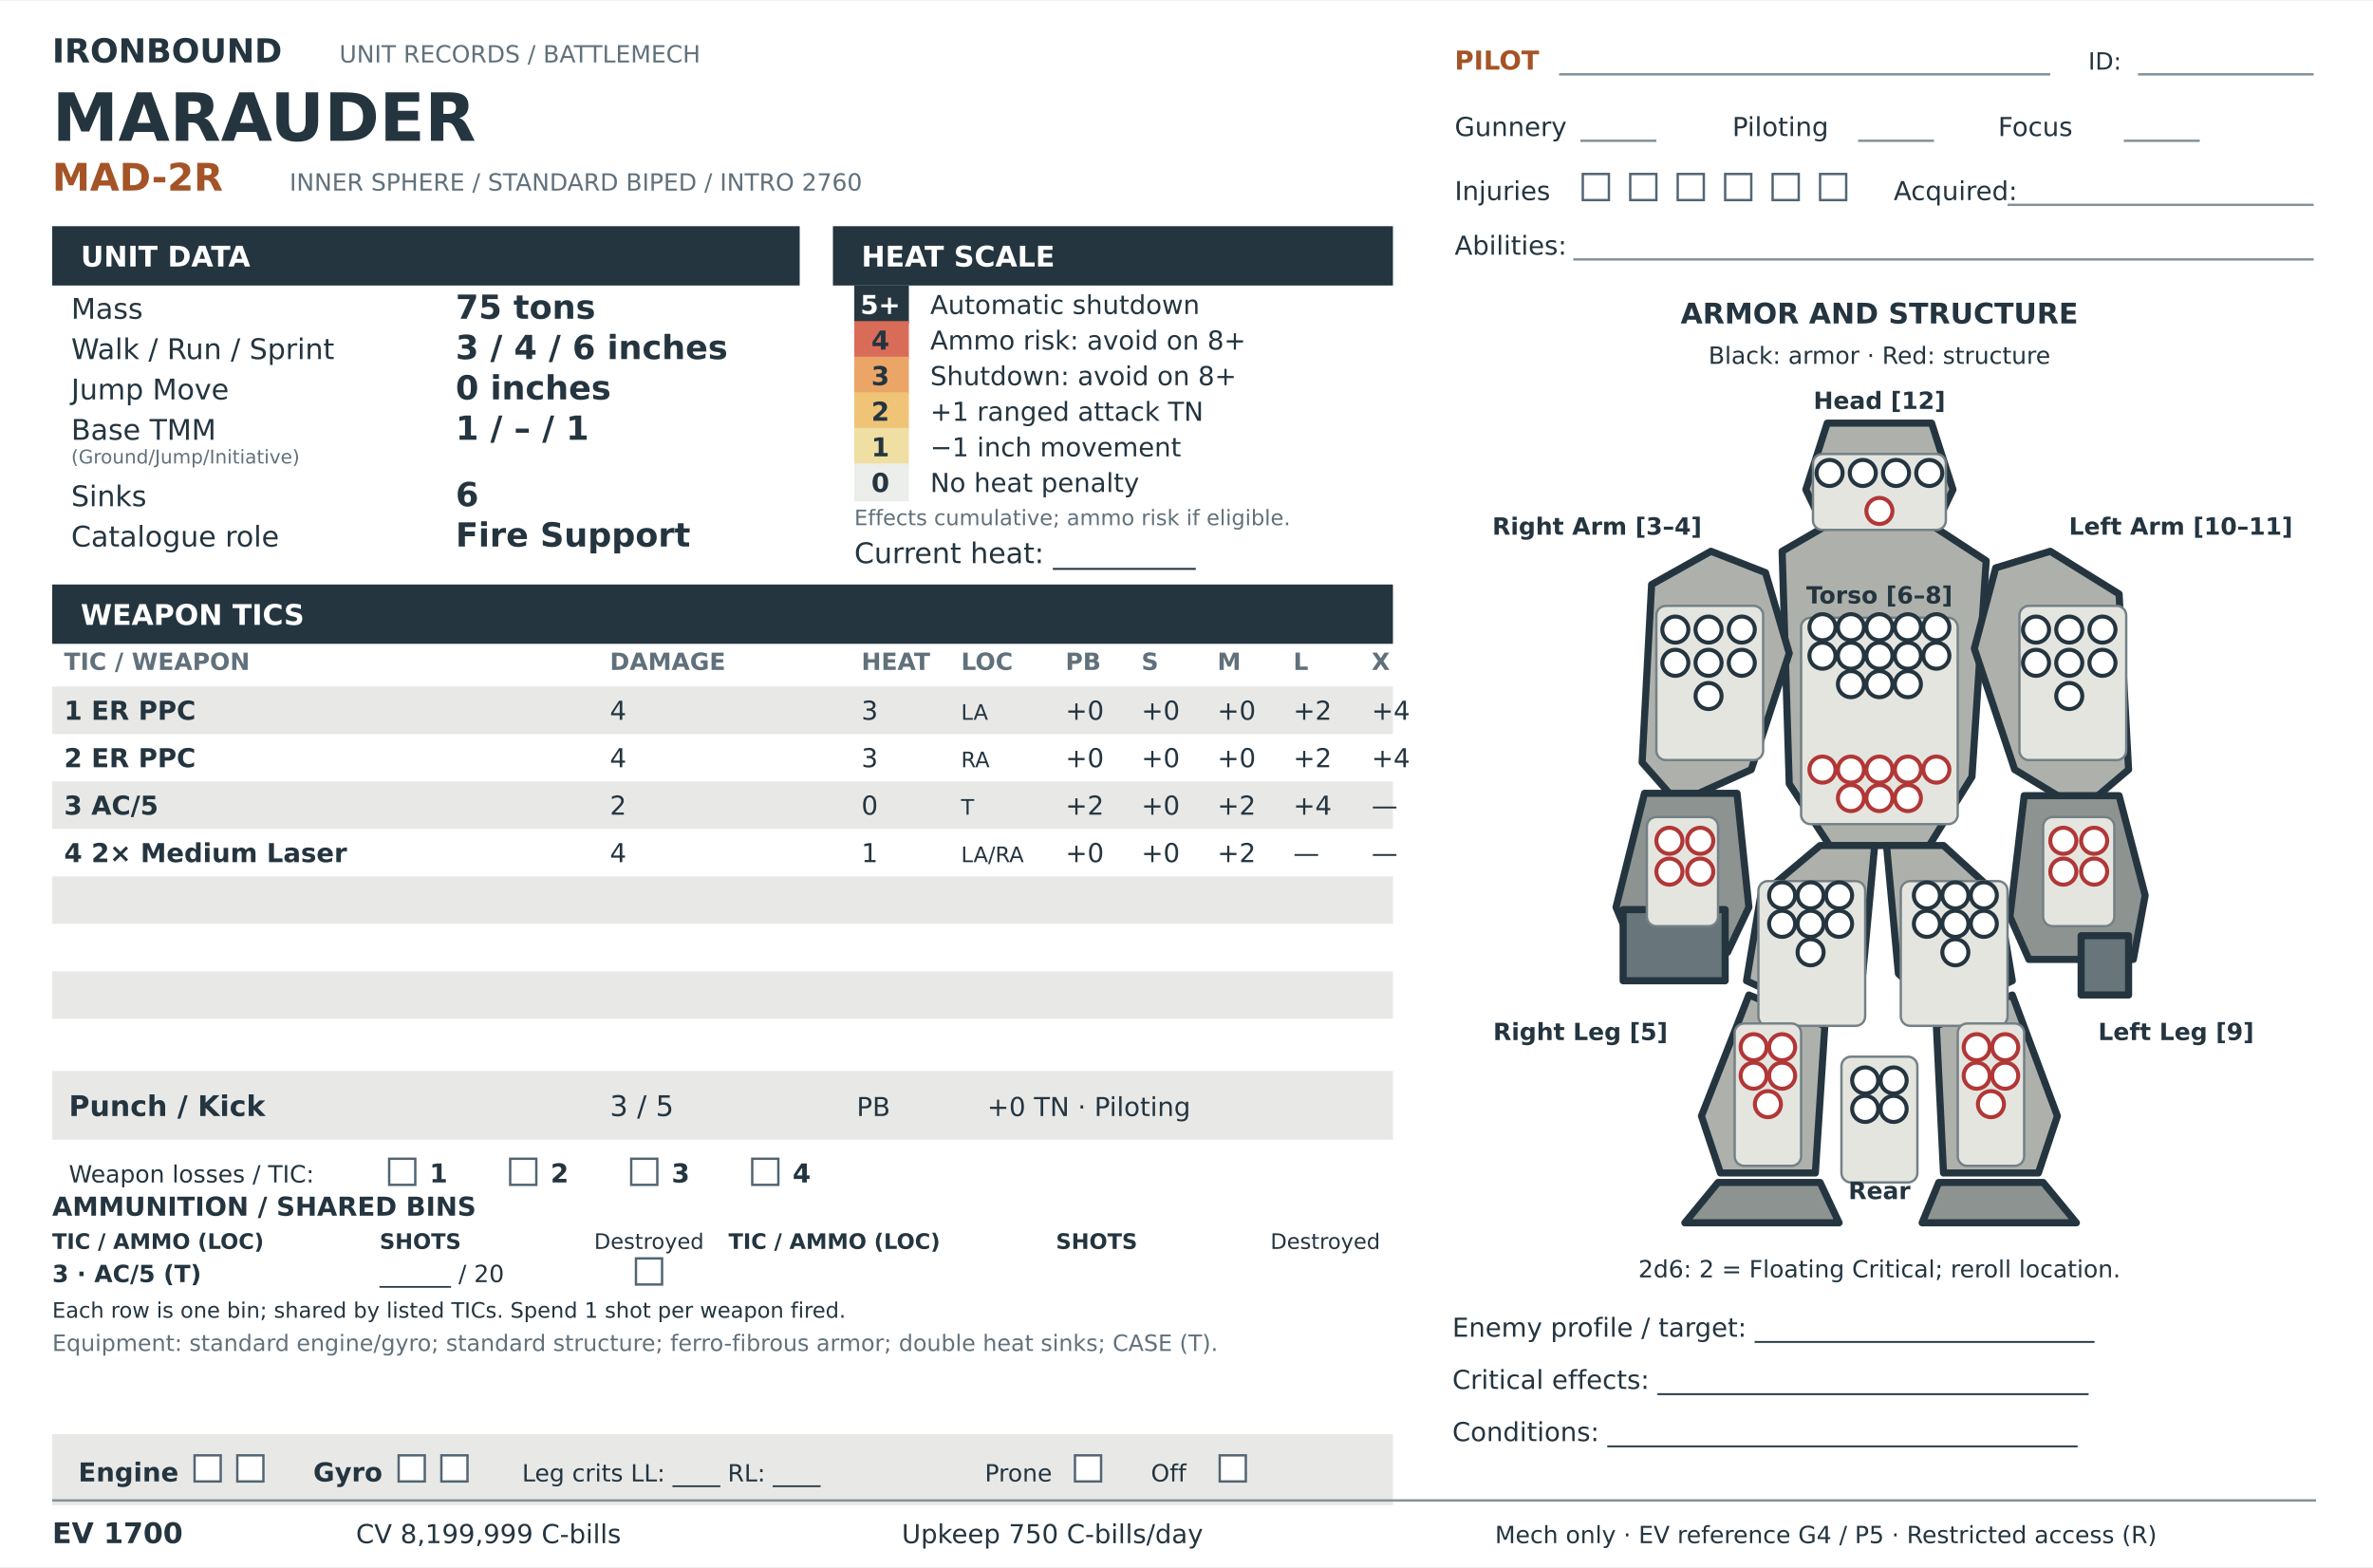
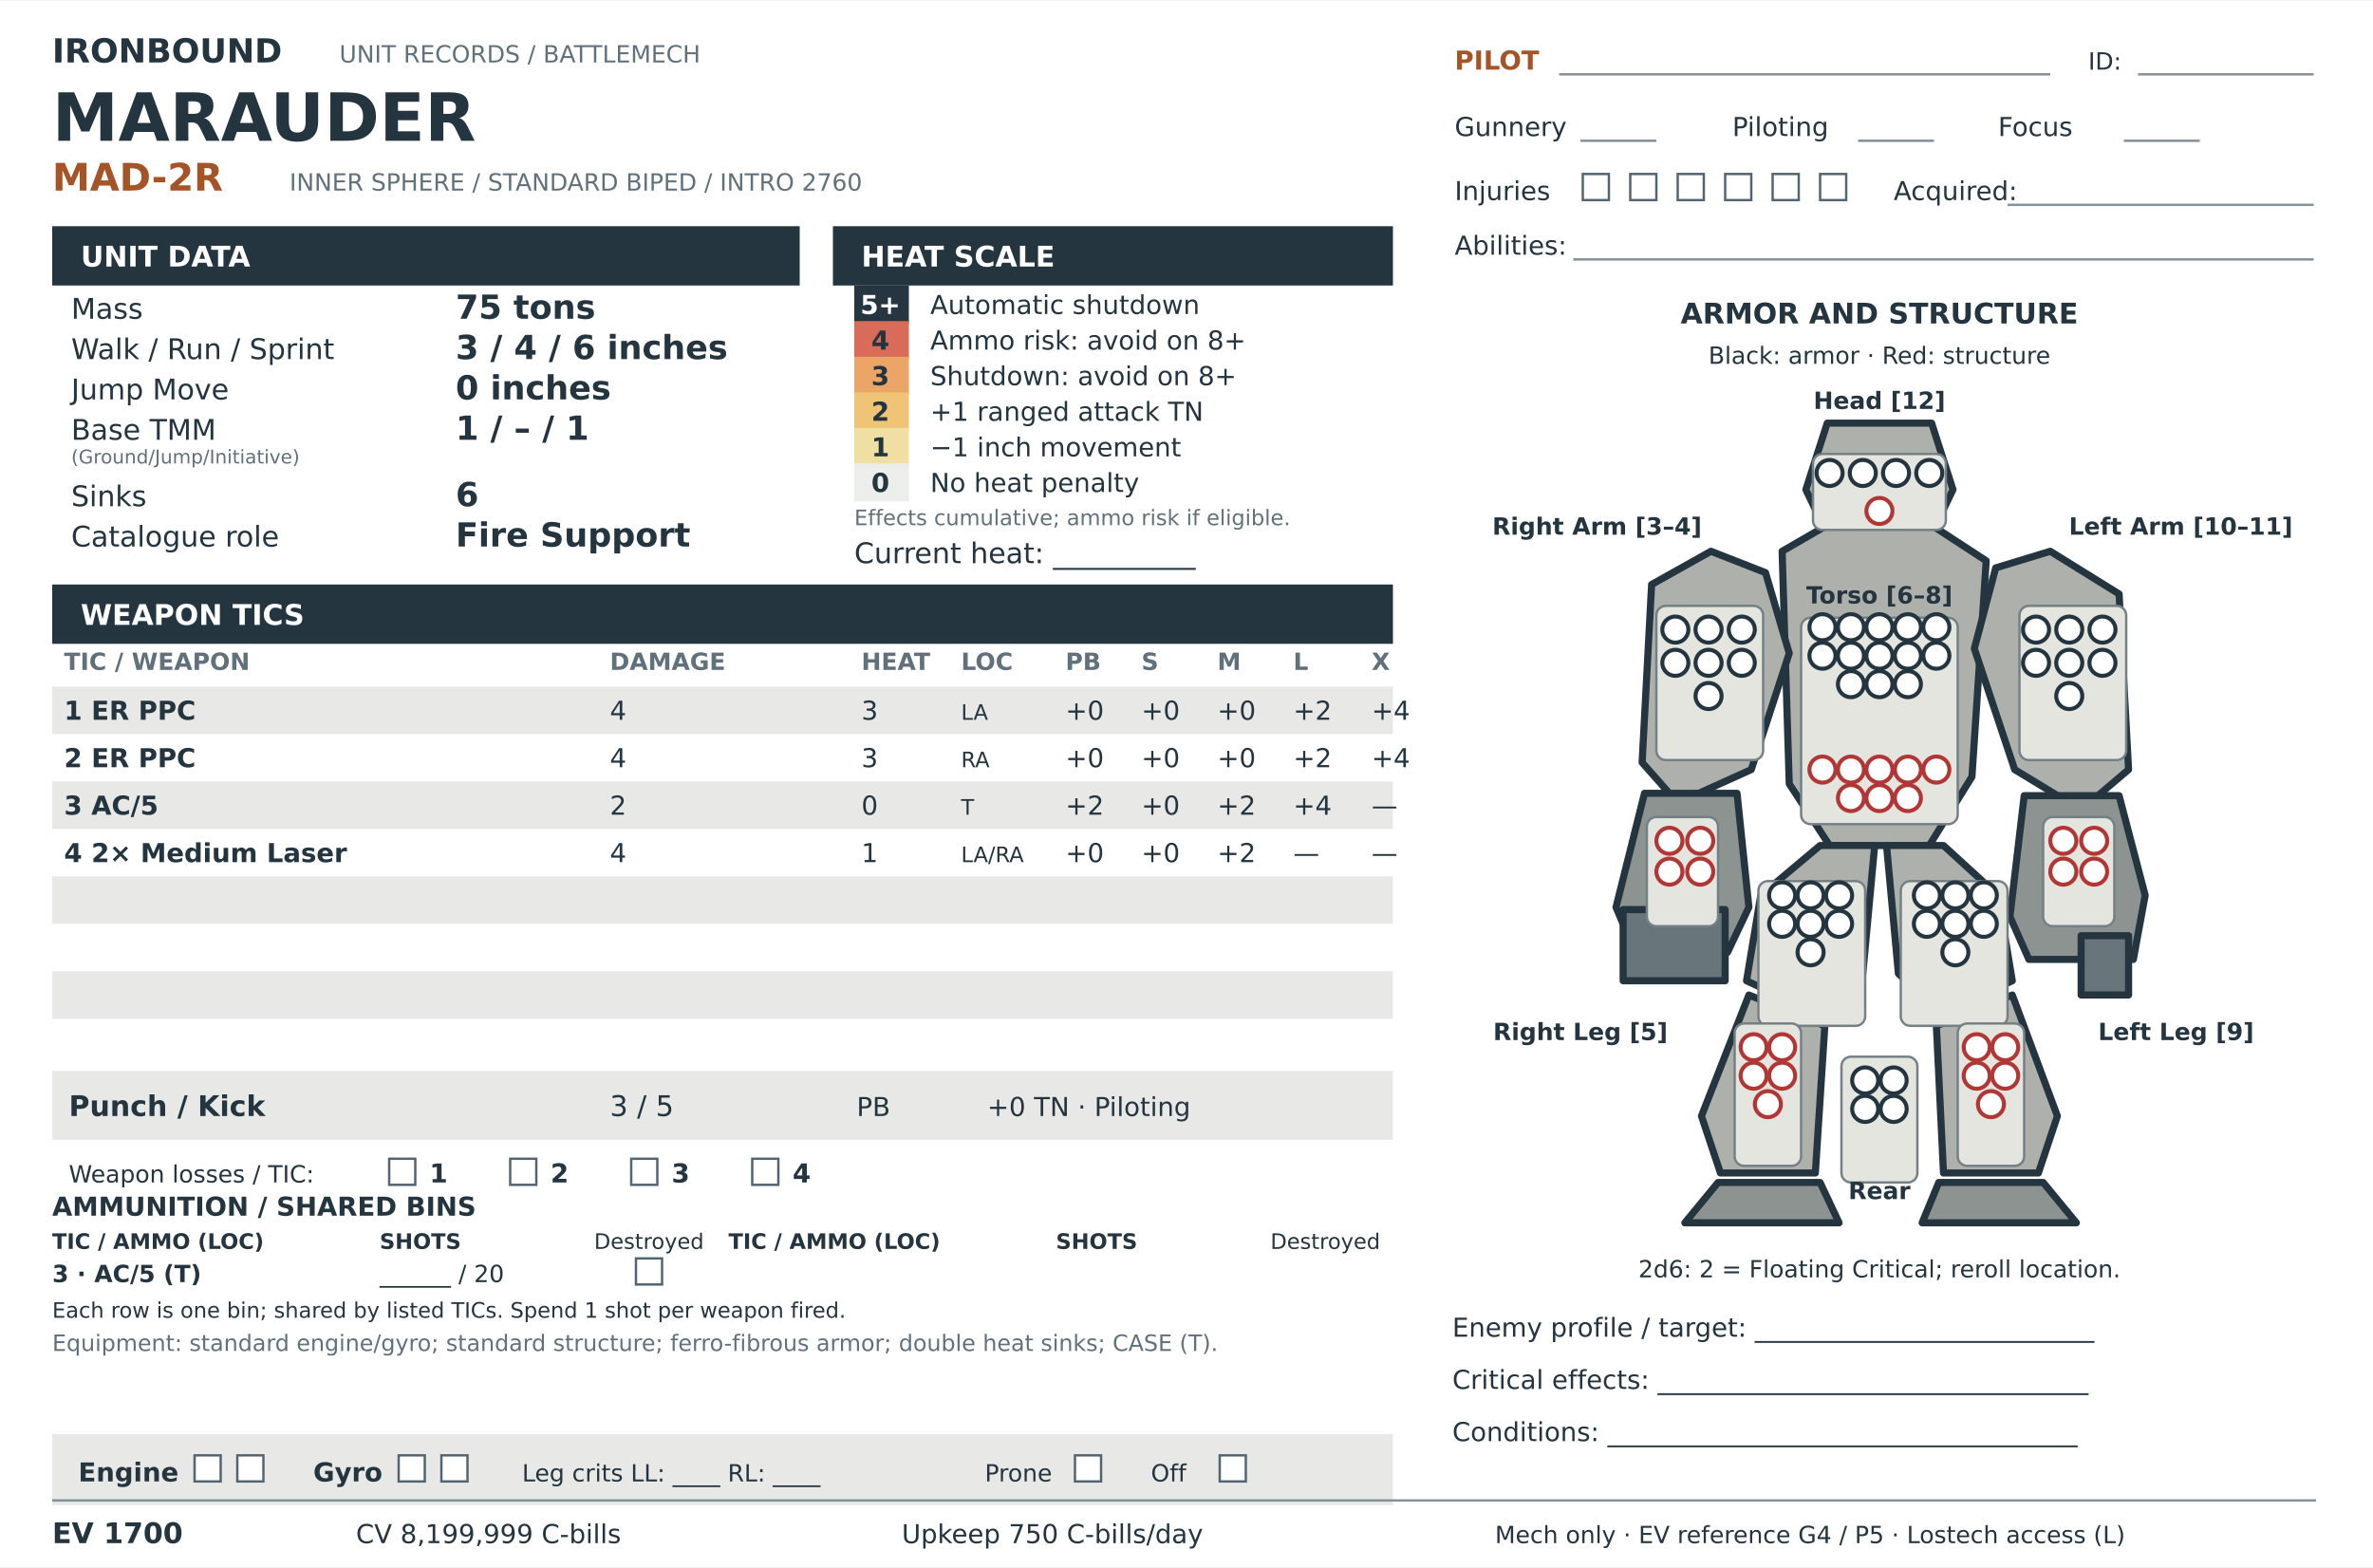
<svg xmlns="http://www.w3.org/2000/svg" width="277mm" height="183mm" viewBox="0 0 1000 660" role="img" aria-labelledby="title desc">
  <g font-family="Arial, Helvetica, sans-serif">
    <rect x="0" y="0" width="1000" height="660" rx="0" fill="#fff" stroke="none" />
    <text x="22" y="26" font-family="DejaVu Sans, Arial, sans-serif" font-size="14" font-weight="bold" fill="#243540" text-anchor="start">IRONBOUND</text>
    <text x="143" y="26" font-family="DejaVu Sans, Arial, sans-serif" font-size="10" fill="#61717c" text-anchor="start">UNIT RECORDS / BATTLEMECH</text>
    <text x="22" y="59" font-family="DejaVu Sans, Arial, sans-serif" font-size="28" font-weight="bold" fill="#243540" text-anchor="start">MARAUDER</text>
    <text x="22" y="80" font-family="DejaVu Sans, Arial, sans-serif" font-size="16" font-weight="bold" fill="#a45426" text-anchor="start">MAD-2R</text>
    <text x="122" y="80" font-family="DejaVu Sans, Arial, sans-serif" font-size="10" fill="#61717c" text-anchor="start">INNER SPHERE / STANDARD BIPED / INTRO 2760</text>
    <text x="613" y="29" font-family="DejaVu Sans, Arial, sans-serif" font-size="11" font-weight="bold" fill="#a45426" text-anchor="start">PILOT</text>
    <path d="M657 31H864" fill="none" stroke="#83919a" />
    <text x="880" y="29" font-family="DejaVu Sans, Arial, sans-serif" font-size="10" fill="#243540" text-anchor="start">ID:</text>
    <path d="M901 31H975" fill="none" stroke="#83919a" />
    <text x="613" y="57" font-family="DejaVu Sans, Arial, sans-serif" font-size="11" fill="#243540" text-anchor="start">Gunnery</text>
    <path d="M666 59H698" fill="none" stroke="#83919a" />
    <text x="730" y="57" font-family="DejaVu Sans, Arial, sans-serif" font-size="11" fill="#243540" text-anchor="start">Piloting</text>
    <path d="M783 59H815" fill="none" stroke="#83919a" />
    <text x="842" y="57" font-family="DejaVu Sans, Arial, sans-serif" font-size="11" fill="#243540" text-anchor="start">Focus</text>
    <path d="M895 59H927" fill="none" stroke="#83919a" />
    <text x="613" y="84" font-family="DejaVu Sans, Arial, sans-serif" font-size="11" fill="#243540" text-anchor="start">Injuries</text>
    <rect x="667" y="73" width="11" height="11" rx="0" fill="#fff" stroke="#536572" />
    <rect x="687" y="73" width="11" height="11" rx="0" fill="#fff" stroke="#536572" />
    <rect x="707" y="73" width="11" height="11" rx="0" fill="#fff" stroke="#536572" />
    <rect x="727" y="73" width="11" height="11" rx="0" fill="#fff" stroke="#536572" />
    <rect x="747" y="73" width="11" height="11" rx="0" fill="#fff" stroke="#536572" />
    <rect x="767" y="73" width="11" height="11" rx="0" fill="#fff" stroke="#536572" />
    <text x="798" y="84" font-family="DejaVu Sans, Arial, sans-serif" font-size="11" fill="#243540" text-anchor="start">Acquired:</text>
    <path d="M846 86H975" fill="none" stroke="#83919a" />
    <text x="613" y="107" font-family="DejaVu Sans, Arial, sans-serif" font-size="11" fill="#243540" text-anchor="start">Abilities:</text>
    <path d="M663 109H975" fill="none" stroke="#83919a" />
    <rect x="22" y="95" width="315" height="25" rx="0" fill="#243540" stroke="none" />
    <text x="34" y="112" font-family="DejaVu Sans, Arial, sans-serif" font-size="12" font-weight="bold" fill="#fff" text-anchor="start">UNIT DATA</text>
    <rect x="351" y="95" width="236" height="25" rx="0" fill="#243540" stroke="none" />
    <text x="363" y="112" font-family="DejaVu Sans, Arial, sans-serif" font-size="12" font-weight="bold" fill="#fff" text-anchor="start">HEAT SCALE</text>
    <text x="30" y="134" font-family="DejaVu Sans, Arial, sans-serif" font-size="12" fill="#243540" text-anchor="start">Mass</text>
    <text x="192" y="134" font-family="DejaVu Sans, Arial, sans-serif" font-size="14" font-weight="bold" fill="#243540" text-anchor="start">75 tons</text>
    <text x="30" y="151" font-family="DejaVu Sans, Arial, sans-serif" font-size="12" fill="#243540" text-anchor="start">Walk / Run / Sprint</text>
    <text x="192" y="151" font-family="DejaVu Sans, Arial, sans-serif" font-size="14" font-weight="bold" fill="#243540" text-anchor="start">3 / 4 / 6 inches</text>
    <text x="30" y="168" font-family="DejaVu Sans, Arial, sans-serif" font-size="12" fill="#243540" text-anchor="start">Jump Move</text>
    <text x="192" y="168" font-family="DejaVu Sans, Arial, sans-serif" font-size="14" font-weight="bold" fill="#243540" text-anchor="start">0 inches</text>
    <text x="30" y="185" font-family="DejaVu Sans, Arial, sans-serif" font-size="12" fill="#243540" text-anchor="start">Base TMM</text>
    <text x="30" y="195" font-family="DejaVu Sans, Arial, sans-serif" font-size="8" fill="#61717c" text-anchor="start">(Ground/Jump/Initiative)</text>
    <text x="192" y="185" font-family="DejaVu Sans, Arial, sans-serif" font-size="14" font-weight="bold" fill="#243540" text-anchor="start">1 / – / 1</text>
    <text x="30" y="213" font-family="DejaVu Sans, Arial, sans-serif" font-size="12" fill="#243540" text-anchor="start">Sinks</text>
    <text x="192" y="213" font-family="DejaVu Sans, Arial, sans-serif" font-size="14" font-weight="bold" fill="#243540" text-anchor="start">6</text>
    <text x="30" y="230" font-family="DejaVu Sans, Arial, sans-serif" font-size="12" fill="#243540" text-anchor="start">Catalogue role</text>
    <text x="192" y="230" font-family="DejaVu Sans, Arial, sans-serif" font-size="14" font-weight="bold" fill="#243540" text-anchor="start">Fire Support</text>
    <rect x="360" y="120" width="23" height="16" rx="0" fill="#263640" stroke="none" />
    <text x="371" y="132" font-family="DejaVu Sans, Arial, sans-serif" font-size="11" font-weight="bold" fill="#fff" text-anchor="middle">5+</text>
    <text x="392" y="132" font-family="DejaVu Sans, Arial, sans-serif" font-size="11" fill="#243540" text-anchor="start">Automatic shutdown</text>
    <rect x="360" y="135" width="23" height="16" rx="0" fill="#d96c59" stroke="none" />
    <text x="371" y="147" font-family="DejaVu Sans, Arial, sans-serif" font-size="11" font-weight="bold" fill="#243540" text-anchor="middle">4</text>
    <text x="392" y="147" font-family="DejaVu Sans, Arial, sans-serif" font-size="11" fill="#243540" text-anchor="start">Ammo risk: avoid on 8+</text>
    <rect x="360" y="150" width="23" height="16" rx="0" fill="#eba667" stroke="none" />
    <text x="371" y="162" font-family="DejaVu Sans, Arial, sans-serif" font-size="11" font-weight="bold" fill="#243540" text-anchor="middle">3</text>
    <text x="392" y="162" font-family="DejaVu Sans, Arial, sans-serif" font-size="11" fill="#243540" text-anchor="start">Shutdown: avoid on 8+</text>
    <rect x="360" y="165" width="23" height="16" rx="0" fill="#f0c476" stroke="none" />
    <text x="371" y="177" font-family="DejaVu Sans, Arial, sans-serif" font-size="11" font-weight="bold" fill="#243540" text-anchor="middle">2</text>
    <text x="392" y="177" font-family="DejaVu Sans, Arial, sans-serif" font-size="11" fill="#243540" text-anchor="start">+1 ranged attack TN</text>
    <rect x="360" y="180" width="23" height="16" rx="0" fill="#efdfa2" stroke="none" />
    <text x="371" y="192" font-family="DejaVu Sans, Arial, sans-serif" font-size="11" font-weight="bold" fill="#243540" text-anchor="middle">1</text>
    <text x="392" y="192" font-family="DejaVu Sans, Arial, sans-serif" font-size="11" fill="#243540" text-anchor="start">−1 inch movement</text>
    <rect x="360" y="195" width="23" height="16" rx="0" fill="#eceeeb" stroke="none" />
    <text x="371" y="207" font-family="DejaVu Sans, Arial, sans-serif" font-size="11" font-weight="bold" fill="#243540" text-anchor="middle">0</text>
    <text x="392" y="207" font-family="DejaVu Sans, Arial, sans-serif" font-size="11" fill="#243540" text-anchor="start">No heat penalty</text>
    <text x="360" y="221" font-family="DejaVu Sans, Arial, sans-serif" font-size="9" fill="#61717c" text-anchor="start">Effects cumulative; ammo risk if eligible.</text>
    <text x="360" y="237" font-family="DejaVu Sans, Arial, sans-serif" font-size="12" fill="#243540" text-anchor="start">Current heat: __________</text>
    <rect x="22" y="246" width="565" height="25" rx="0" fill="#243540" stroke="none" />
    <text x="34" y="263" font-family="DejaVu Sans, Arial, sans-serif" font-size="12" font-weight="bold" fill="#fff" text-anchor="start">WEAPON TICS</text>
    <text x="27" y="282" font-family="DejaVu Sans, Arial, sans-serif" font-size="10" font-weight="bold" fill="#61717c" text-anchor="start">TIC / WEAPON</text>
    <text x="257" y="282" font-family="DejaVu Sans, Arial, sans-serif" font-size="10" font-weight="bold" fill="#61717c" text-anchor="start">DAMAGE</text>
    <text x="363" y="282" font-family="DejaVu Sans, Arial, sans-serif" font-size="10" font-weight="bold" fill="#61717c" text-anchor="start">HEAT</text>
    <text x="405" y="282" font-family="DejaVu Sans, Arial, sans-serif" font-size="10" font-weight="bold" fill="#61717c" text-anchor="start">LOC</text>
    <text x="449" y="282" font-family="DejaVu Sans, Arial, sans-serif" font-size="10" font-weight="bold" fill="#61717c" text-anchor="start">PB</text>
    <text x="481" y="282" font-family="DejaVu Sans, Arial, sans-serif" font-size="10" font-weight="bold" fill="#61717c" text-anchor="start">S</text>
    <text x="513" y="282" font-family="DejaVu Sans, Arial, sans-serif" font-size="10" font-weight="bold" fill="#61717c" text-anchor="start">M</text>
    <text x="545" y="282" font-family="DejaVu Sans, Arial, sans-serif" font-size="10" font-weight="bold" fill="#61717c" text-anchor="start">L</text>
    <text x="578" y="282" font-family="DejaVu Sans, Arial, sans-serif" font-size="10" font-weight="bold" fill="#61717c" text-anchor="start">X</text>
    <rect x="22" y="289" width="565" height="20" rx="0" fill="#e8e9e7" stroke="none" />
    <text x="27" y="303" font-family="DejaVu Sans, Arial, sans-serif" font-size="11" fill="#243540" text-anchor="start" font-weight="bold">1  ER PPC</text>
    <text x="257" y="303" font-family="DejaVu Sans, Arial, sans-serif" font-size="11" fill="#243540" text-anchor="start">4</text>
    <text x="363" y="303" font-family="DejaVu Sans, Arial, sans-serif" font-size="11" fill="#243540" text-anchor="start">3</text>
    <text x="405" y="303" font-family="DejaVu Sans, Arial, sans-serif" font-size="9" fill="#243540" text-anchor="start">LA</text>
    <text x="449" y="303" font-family="DejaVu Sans, Arial, sans-serif" font-size="11" fill="#243540" text-anchor="start">+0</text>
    <text x="481" y="303" font-family="DejaVu Sans, Arial, sans-serif" font-size="11" fill="#243540" text-anchor="start">+0</text>
    <text x="513" y="303" font-family="DejaVu Sans, Arial, sans-serif" font-size="11" fill="#243540" text-anchor="start">+0</text>
    <text x="545" y="303" font-family="DejaVu Sans, Arial, sans-serif" font-size="11" fill="#243540" text-anchor="start">+2</text>
    <text x="578" y="303" font-family="DejaVu Sans, Arial, sans-serif" font-size="11" fill="#243540" text-anchor="start">+4</text>
    <text x="27" y="323" font-family="DejaVu Sans, Arial, sans-serif" font-size="11" fill="#243540" text-anchor="start" font-weight="bold">2  ER PPC</text>
    <text x="257" y="323" font-family="DejaVu Sans, Arial, sans-serif" font-size="11" fill="#243540" text-anchor="start">4</text>
    <text x="363" y="323" font-family="DejaVu Sans, Arial, sans-serif" font-size="11" fill="#243540" text-anchor="start">3</text>
    <text x="405" y="323" font-family="DejaVu Sans, Arial, sans-serif" font-size="9" fill="#243540" text-anchor="start">RA</text>
    <text x="449" y="323" font-family="DejaVu Sans, Arial, sans-serif" font-size="11" fill="#243540" text-anchor="start">+0</text>
    <text x="481" y="323" font-family="DejaVu Sans, Arial, sans-serif" font-size="11" fill="#243540" text-anchor="start">+0</text>
    <text x="513" y="323" font-family="DejaVu Sans, Arial, sans-serif" font-size="11" fill="#243540" text-anchor="start">+0</text>
    <text x="545" y="323" font-family="DejaVu Sans, Arial, sans-serif" font-size="11" fill="#243540" text-anchor="start">+2</text>
    <text x="578" y="323" font-family="DejaVu Sans, Arial, sans-serif" font-size="11" fill="#243540" text-anchor="start">+4</text>
    <rect x="22" y="329" width="565" height="20" rx="0" fill="#e8e9e7" stroke="none" />
    <text x="27" y="343" font-family="DejaVu Sans, Arial, sans-serif" font-size="11" fill="#243540" text-anchor="start" font-weight="bold">3  AC/5</text>
    <text x="257" y="343" font-family="DejaVu Sans, Arial, sans-serif" font-size="11" fill="#243540" text-anchor="start">2</text>
    <text x="363" y="343" font-family="DejaVu Sans, Arial, sans-serif" font-size="11" fill="#243540" text-anchor="start">0</text>
    <text x="405" y="343" font-family="DejaVu Sans, Arial, sans-serif" font-size="9" fill="#243540" text-anchor="start">T</text>
    <text x="449" y="343" font-family="DejaVu Sans, Arial, sans-serif" font-size="11" fill="#243540" text-anchor="start">+2</text>
    <text x="481" y="343" font-family="DejaVu Sans, Arial, sans-serif" font-size="11" fill="#243540" text-anchor="start">+0</text>
    <text x="513" y="343" font-family="DejaVu Sans, Arial, sans-serif" font-size="11" fill="#243540" text-anchor="start">+2</text>
    <text x="545" y="343" font-family="DejaVu Sans, Arial, sans-serif" font-size="11" fill="#243540" text-anchor="start">+4</text>
    <text x="578" y="343" font-family="DejaVu Sans, Arial, sans-serif" font-size="11" fill="#243540" text-anchor="start">—</text>
    <text x="27" y="363" font-family="DejaVu Sans, Arial, sans-serif" font-size="11" fill="#243540" text-anchor="start" font-weight="bold">4  2× Medium Laser</text>
    <text x="257" y="363" font-family="DejaVu Sans, Arial, sans-serif" font-size="11" fill="#243540" text-anchor="start">4</text>
    <text x="363" y="363" font-family="DejaVu Sans, Arial, sans-serif" font-size="11" fill="#243540" text-anchor="start">1</text>
    <text x="405" y="363" font-family="DejaVu Sans, Arial, sans-serif" font-size="9" fill="#243540" text-anchor="start">LA/RA</text>
    <text x="449" y="363" font-family="DejaVu Sans, Arial, sans-serif" font-size="11" fill="#243540" text-anchor="start">+0</text>
    <text x="481" y="363" font-family="DejaVu Sans, Arial, sans-serif" font-size="11" fill="#243540" text-anchor="start">+0</text>
    <text x="513" y="363" font-family="DejaVu Sans, Arial, sans-serif" font-size="11" fill="#243540" text-anchor="start">+2</text>
    <text x="545" y="363" font-family="DejaVu Sans, Arial, sans-serif" font-size="11" fill="#243540" text-anchor="start">—</text>
    <text x="578" y="363" font-family="DejaVu Sans, Arial, sans-serif" font-size="11" fill="#243540" text-anchor="start">—</text>
    <rect x="22" y="369" width="565" height="20" rx="0" fill="#e8e9e7" stroke="none" />
    <text x="27" y="383" font-family="DejaVu Sans, Arial, sans-serif" font-size="11" fill="#243540" text-anchor="start" font-weight="bold" />
    <text x="257" y="383" font-family="DejaVu Sans, Arial, sans-serif" font-size="11" fill="#243540" text-anchor="start" />
    <text x="363" y="383" font-family="DejaVu Sans, Arial, sans-serif" font-size="11" fill="#243540" text-anchor="start" />
    <text x="405" y="383" font-family="DejaVu Sans, Arial, sans-serif" font-size="9" fill="#243540" text-anchor="start" />
    <text x="449" y="383" font-family="DejaVu Sans, Arial, sans-serif" font-size="11" fill="#243540" text-anchor="start" />
    <text x="481" y="383" font-family="DejaVu Sans, Arial, sans-serif" font-size="11" fill="#243540" text-anchor="start" />
    <text x="513" y="383" font-family="DejaVu Sans, Arial, sans-serif" font-size="11" fill="#243540" text-anchor="start" />
    <text x="545" y="383" font-family="DejaVu Sans, Arial, sans-serif" font-size="11" fill="#243540" text-anchor="start" />
    <text x="578" y="383" font-family="DejaVu Sans, Arial, sans-serif" font-size="11" fill="#243540" text-anchor="start" />
    <text x="27" y="403" font-family="DejaVu Sans, Arial, sans-serif" font-size="11" fill="#243540" text-anchor="start" font-weight="bold" />
    <text x="257" y="403" font-family="DejaVu Sans, Arial, sans-serif" font-size="11" fill="#243540" text-anchor="start" />
    <text x="363" y="403" font-family="DejaVu Sans, Arial, sans-serif" font-size="11" fill="#243540" text-anchor="start" />
    <text x="405" y="403" font-family="DejaVu Sans, Arial, sans-serif" font-size="9" fill="#243540" text-anchor="start" />
    <text x="449" y="403" font-family="DejaVu Sans, Arial, sans-serif" font-size="11" fill="#243540" text-anchor="start" />
    <text x="481" y="403" font-family="DejaVu Sans, Arial, sans-serif" font-size="11" fill="#243540" text-anchor="start" />
    <text x="513" y="403" font-family="DejaVu Sans, Arial, sans-serif" font-size="11" fill="#243540" text-anchor="start" />
    <text x="545" y="403" font-family="DejaVu Sans, Arial, sans-serif" font-size="11" fill="#243540" text-anchor="start" />
    <text x="578" y="403" font-family="DejaVu Sans, Arial, sans-serif" font-size="11" fill="#243540" text-anchor="start" />
    <rect x="22" y="409" width="565" height="20" rx="0" fill="#e8e9e7" stroke="none" />
    <text x="27" y="423" font-family="DejaVu Sans, Arial, sans-serif" font-size="11" fill="#243540" text-anchor="start" font-weight="bold" />
    <text x="257" y="423" font-family="DejaVu Sans, Arial, sans-serif" font-size="11" fill="#243540" text-anchor="start" />
    <text x="363" y="423" font-family="DejaVu Sans, Arial, sans-serif" font-size="11" fill="#243540" text-anchor="start" />
    <text x="405" y="423" font-family="DejaVu Sans, Arial, sans-serif" font-size="9" fill="#243540" text-anchor="start" />
    <text x="449" y="423" font-family="DejaVu Sans, Arial, sans-serif" font-size="11" fill="#243540" text-anchor="start" />
    <text x="481" y="423" font-family="DejaVu Sans, Arial, sans-serif" font-size="11" fill="#243540" text-anchor="start" />
    <text x="513" y="423" font-family="DejaVu Sans, Arial, sans-serif" font-size="11" fill="#243540" text-anchor="start" />
    <text x="545" y="423" font-family="DejaVu Sans, Arial, sans-serif" font-size="11" fill="#243540" text-anchor="start" />
    <text x="578" y="423" font-family="DejaVu Sans, Arial, sans-serif" font-size="11" fill="#243540" text-anchor="start" />
    <text x="27" y="443" font-family="DejaVu Sans, Arial, sans-serif" font-size="11" fill="#243540" text-anchor="start" font-weight="bold" />
    <text x="257" y="443" font-family="DejaVu Sans, Arial, sans-serif" font-size="11" fill="#243540" text-anchor="start" />
    <text x="363" y="443" font-family="DejaVu Sans, Arial, sans-serif" font-size="11" fill="#243540" text-anchor="start" />
    <text x="405" y="443" font-family="DejaVu Sans, Arial, sans-serif" font-size="9" fill="#243540" text-anchor="start" />
    <text x="449" y="443" font-family="DejaVu Sans, Arial, sans-serif" font-size="11" fill="#243540" text-anchor="start" />
    <text x="481" y="443" font-family="DejaVu Sans, Arial, sans-serif" font-size="11" fill="#243540" text-anchor="start" />
    <text x="513" y="443" font-family="DejaVu Sans, Arial, sans-serif" font-size="11" fill="#243540" text-anchor="start" />
    <text x="545" y="443" font-family="DejaVu Sans, Arial, sans-serif" font-size="11" fill="#243540" text-anchor="start" />
    <text x="578" y="443" font-family="DejaVu Sans, Arial, sans-serif" font-size="11" fill="#243540" text-anchor="start" />
    <rect x="22" y="451" width="565" height="29" rx="0" fill="#e8e9e7" stroke="none" />
    <text x="29" y="470" font-family="DejaVu Sans, Arial, sans-serif" font-size="12" font-weight="bold" fill="#243540" text-anchor="start">Punch / Kick</text>
    <text x="257" y="470" font-family="DejaVu Sans, Arial, sans-serif" font-size="12" fill="#243540" text-anchor="start">3 / 5</text>
    <text x="361" y="470" font-family="DejaVu Sans, Arial, sans-serif" font-size="11" fill="#243540" text-anchor="start">PB</text>
    <text x="416" y="470" font-family="DejaVu Sans, Arial, sans-serif" font-size="11" fill="#243540" text-anchor="start">+0 TN · Piloting</text>
    <rect x="22" y="604" width="565" height="30" rx="0" fill="#e8e9e7" stroke="none" />
    <text x="33" y="624" font-family="DejaVu Sans, Arial, sans-serif" font-size="11" font-weight="bold" fill="#243540" text-anchor="start">Engine</text>
    <rect x="82" y="613" width="11" height="11" rx="0" fill="#fff" stroke="#536572" />
    <rect x="100" y="613" width="11" height="11" rx="0" fill="#fff" stroke="#536572" />
    <text x="132" y="624" font-family="DejaVu Sans, Arial, sans-serif" font-size="11" font-weight="bold" fill="#243540" text-anchor="start">Gyro</text>
    <rect x="168" y="613" width="11" height="11" rx="0" fill="#fff" stroke="#536572" />
    <rect x="186" y="613" width="11" height="11" rx="0" fill="#fff" stroke="#536572" />
    <text x="220" y="624" font-family="DejaVu Sans, Arial, sans-serif" font-size="10" fill="#243540" text-anchor="start">Leg crits  LL: ____  RL: ____</text>
    <text x="415" y="624" font-family="DejaVu Sans, Arial, sans-serif" font-size="10" fill="#243540" text-anchor="start">Prone</text>
    <rect x="453" y="613" width="11" height="11" rx="0" fill="#fff" stroke="#536572" />
    <text x="485" y="624" font-family="DejaVu Sans, Arial, sans-serif" font-size="10" fill="#243540" text-anchor="start">Off</text>
    <rect x="514" y="613" width="11" height="11" rx="0" fill="#fff" stroke="#536572" />
    <g transform="translate(612 120)">
      <text x="180" y="16" font-family="DejaVu Sans, Arial, sans-serif" font-size="12" font-weight="bold" fill="#243540" text-anchor="middle">ARMOR AND STRUCTURE</text>
      <text x="180" y="33" font-family="DejaVu Sans, Arial, sans-serif" font-size="10" fill="#243540" text-anchor="middle">Black: armor · Red: structure</text>
      <path d="M158 58H202L211 86L200 109H160L149 86Z" fill="#aeb1ab" stroke="#243540" stroke-width="3" stroke-linejoin="round" />
      <path d="M139 112L158 101H202L225 116L219 207L201 236H159L142 210Z" fill="#aeb1ab" stroke="#243540" stroke-width="3" stroke-linejoin="round" />
      <path d="M132 121L109 112L84 126L80 201L95 218L126 204L142 155Z" fill="#aeb1ab" stroke="#243540" stroke-width="3" stroke-linejoin="round" />
      <path d="M229 119L252 112L281 130L285 204L265 221L237 204L220 153Z" fill="#aeb1ab" stroke="#243540" stroke-width="3" stroke-linejoin="round" />
      <path d="M81 214H120L125 262L116 281H77L69 262Z" fill="#8d9390" stroke="#243540" stroke-width="3" stroke-linejoin="round" />
      <path d="M241 215H281L292 257L287 284H243L235 266Z" fill="#8d9390" stroke="#243540" stroke-width="3" stroke-linejoin="round" />
      <path d="M72 263H115V293H72Z" fill="#68757a" stroke="#243540" stroke-width="3" stroke-linejoin="round" />
      <path d="M265 274H285V299H265Z" fill="#68757a" stroke="#243540" stroke-width="3" stroke-linejoin="round" />
      <path d="M155 236H178L173 290L154 307L124 293L130 257Z" fill="#aeb1ab" stroke="#243540" stroke-width="3" stroke-linejoin="round" />
      <path d="M183 236H207L230 257L236 293L206 307L188 290Z" fill="#aeb1ab" stroke="#243540" stroke-width="3" stroke-linejoin="round" />
      <path d="M125 299L157 312L153 374H113L105 350Z" fill="#aeb1ab" stroke="#243540" stroke-width="3" stroke-linejoin="round" />
      <path d="M204 312L236 299L255 350L247 374H207Z" fill="#aeb1ab" stroke="#243540" stroke-width="3" stroke-linejoin="round" />
      <path d="M112 378H155L163 395H98Z" fill="#8d9390" stroke="#243540" stroke-width="3" stroke-linejoin="round" />
      <path d="M205 378H249L263 395H198Z" fill="#8d9390" stroke="#243540" stroke-width="3" stroke-linejoin="round" />
      <rect x="152" y="71" width="56" height="32" rx="4" fill="#e4e5df" stroke="#748086" />
      <rect x="147" y="140" width="66" height="87" rx="4" fill="#e4e5df" stroke="#748086" />
      <rect x="86" y="135" width="45" height="65" rx="4" fill="#e4e5df" stroke="#748086" />
      <rect x="239" y="135" width="45" height="65" rx="4" fill="#e4e5df" stroke="#748086" />
      <rect x="82" y="224" width="30" height="46" rx="4" fill="#e4e5df" stroke="#748086" />
      <rect x="249" y="224" width="30" height="46" rx="4" fill="#e4e5df" stroke="#748086" />
      <rect x="129" y="251" width="45" height="61" rx="4" fill="#e4e5df" stroke="#748086" />
      <rect x="189" y="251" width="45" height="61" rx="4" fill="#e4e5df" stroke="#748086" />
      <rect x="119" y="311" width="28" height="60" rx="4" fill="#e4e5df" stroke="#748086" />
      <rect x="213" y="311" width="28" height="60" rx="4" fill="#e4e5df" stroke="#748086" />
      <rect x="164" y="325" width="32" height="53" rx="4" fill="#e4e5df" stroke="#748086" />
      <text x="180" y="52" font-family="DejaVu Sans, Arial, sans-serif" font-size="10" font-weight="bold" fill="#243540" text-anchor="middle">Head [12]</text>
      <text x="180" y="134" font-family="DejaVu Sans, Arial, sans-serif" font-size="10" font-weight="bold" fill="#243540" text-anchor="middle">Torso [6–8]</text>
      <text x="61" y="105" font-family="DejaVu Sans, Arial, sans-serif" font-size="10" font-weight="bold" fill="#243540" text-anchor="middle">Right Arm [3–4]</text>
      <text x="307" y="105" font-family="DejaVu Sans, Arial, sans-serif" font-size="10" font-weight="bold" fill="#243540" text-anchor="middle">Left Arm [10–11]</text>
      <text x="54" y="318" font-family="DejaVu Sans, Arial, sans-serif" font-size="10" font-weight="bold" fill="#243540" text-anchor="middle">Right Leg [5]</text>
      <text x="305" y="318" font-family="DejaVu Sans, Arial, sans-serif" font-size="10" font-weight="bold" fill="#243540" text-anchor="middle">Left Leg [9]</text>
      <text x="180" y="385" font-family="DejaVu Sans, Arial, sans-serif" font-size="10" font-weight="bold" fill="#243540" text-anchor="middle">Rear</text>
      <text x="180" y="418" font-family="DejaVu Sans, Arial, sans-serif" font-size="10" fill="#243540" text-anchor="middle">2d6: 2 = Floating Critical; reroll location.</text>
      <text x="0" y="443" font-family="DejaVu Sans, Arial, sans-serif" font-size="11" fill="#243540" text-anchor="start">Enemy profile / target: __________________________</text>
      <text x="0" y="465" font-family="DejaVu Sans, Arial, sans-serif" font-size="11" fill="#243540" text-anchor="start">Critical effects: _________________________________</text>
      <text x="0" y="487" font-family="DejaVu Sans, Arial, sans-serif" font-size="11" fill="#243540" text-anchor="start">Conditions: ____________________________________</text>
      <circle cx="159.0" cy="79" r="5.5" fill="#fff" stroke="#243540" stroke-width="1.7" />
      <circle cx="173.0" cy="79" r="5.5" fill="#fff" stroke="#243540" stroke-width="1.7" />
      <circle cx="187.0" cy="79" r="5.5" fill="#fff" stroke="#243540" stroke-width="1.7" />
      <circle cx="201.0" cy="79" r="5.5" fill="#fff" stroke="#243540" stroke-width="1.7" />
      <circle cx="180.0" cy="95" r="5.5" fill="#fff" stroke="#b13737" stroke-width="1.7" />
      <circle cx="156.0" cy="144" r="5.5" fill="#fff" stroke="#243540" stroke-width="1.7" />
      <circle cx="168.0" cy="144" r="5.5" fill="#fff" stroke="#243540" stroke-width="1.7" />
      <circle cx="180.0" cy="144" r="5.5" fill="#fff" stroke="#243540" stroke-width="1.7" />
      <circle cx="192.0" cy="144" r="5.5" fill="#fff" stroke="#243540" stroke-width="1.7" />
      <circle cx="204.0" cy="144" r="5.5" fill="#fff" stroke="#243540" stroke-width="1.7" />
      <circle cx="156.0" cy="156" r="5.5" fill="#fff" stroke="#243540" stroke-width="1.7" />
      <circle cx="168.0" cy="156" r="5.5" fill="#fff" stroke="#243540" stroke-width="1.7" />
      <circle cx="180.0" cy="156" r="5.5" fill="#fff" stroke="#243540" stroke-width="1.7" />
      <circle cx="192.0" cy="156" r="5.5" fill="#fff" stroke="#243540" stroke-width="1.7" />
      <circle cx="204.0" cy="156" r="5.5" fill="#fff" stroke="#243540" stroke-width="1.7" />
      <circle cx="168.0" cy="168" r="5.5" fill="#fff" stroke="#243540" stroke-width="1.7" />
      <circle cx="180.0" cy="168" r="5.5" fill="#fff" stroke="#243540" stroke-width="1.7" />
      <circle cx="192.0" cy="168" r="5.5" fill="#fff" stroke="#243540" stroke-width="1.7" />
      <circle cx="156.0" cy="204" r="5.5" fill="#fff" stroke="#b13737" stroke-width="1.7" />
      <circle cx="168.0" cy="204" r="5.5" fill="#fff" stroke="#b13737" stroke-width="1.7" />
      <circle cx="180.0" cy="204" r="5.5" fill="#fff" stroke="#b13737" stroke-width="1.7" />
      <circle cx="192.0" cy="204" r="5.5" fill="#fff" stroke="#b13737" stroke-width="1.7" />
      <circle cx="204.0" cy="204" r="5.5" fill="#fff" stroke="#b13737" stroke-width="1.7" />
      <circle cx="168.0" cy="216" r="5.5" fill="#fff" stroke="#b13737" stroke-width="1.7" />
      <circle cx="180.0" cy="216" r="5.5" fill="#fff" stroke="#b13737" stroke-width="1.7" />
      <circle cx="192.0" cy="216" r="5.5" fill="#fff" stroke="#b13737" stroke-width="1.7" />
      <circle cx="94.0" cy="145" r="5.5" fill="#fff" stroke="#243540" stroke-width="1.7" />
      <circle cx="108.0" cy="145" r="5.5" fill="#fff" stroke="#243540" stroke-width="1.7" />
      <circle cx="122.0" cy="145" r="5.5" fill="#fff" stroke="#243540" stroke-width="1.7" />
      <circle cx="94.0" cy="159" r="5.5" fill="#fff" stroke="#243540" stroke-width="1.7" />
      <circle cx="108.0" cy="159" r="5.5" fill="#fff" stroke="#243540" stroke-width="1.7" />
      <circle cx="122.0" cy="159" r="5.5" fill="#fff" stroke="#243540" stroke-width="1.7" />
      <circle cx="108.0" cy="173" r="5.5" fill="#fff" stroke="#243540" stroke-width="1.7" />
      <circle cx="91.5" cy="234" r="5.5" fill="#fff" stroke="#b13737" stroke-width="1.7" />
      <circle cx="104.5" cy="234" r="5.5" fill="#fff" stroke="#b13737" stroke-width="1.7" />
      <circle cx="91.5" cy="247" r="5.5" fill="#fff" stroke="#b13737" stroke-width="1.7" />
      <circle cx="104.5" cy="247" r="5.5" fill="#fff" stroke="#b13737" stroke-width="1.7" />
      <circle cx="246.0" cy="145" r="5.5" fill="#fff" stroke="#243540" stroke-width="1.7" />
      <circle cx="260.0" cy="145" r="5.5" fill="#fff" stroke="#243540" stroke-width="1.7" />
      <circle cx="274.0" cy="145" r="5.5" fill="#fff" stroke="#243540" stroke-width="1.7" />
      <circle cx="246.0" cy="159" r="5.5" fill="#fff" stroke="#243540" stroke-width="1.7" />
      <circle cx="260.0" cy="159" r="5.5" fill="#fff" stroke="#243540" stroke-width="1.7" />
      <circle cx="274.0" cy="159" r="5.5" fill="#fff" stroke="#243540" stroke-width="1.7" />
      <circle cx="260.0" cy="173" r="5.5" fill="#fff" stroke="#243540" stroke-width="1.7" />
      <circle cx="257.5" cy="234" r="5.5" fill="#fff" stroke="#b13737" stroke-width="1.7" />
      <circle cx="270.5" cy="234" r="5.5" fill="#fff" stroke="#b13737" stroke-width="1.7" />
      <circle cx="257.5" cy="247" r="5.5" fill="#fff" stroke="#b13737" stroke-width="1.7" />
      <circle cx="270.5" cy="247" r="5.5" fill="#fff" stroke="#b13737" stroke-width="1.7" />
      <circle cx="139.0" cy="257" r="5.5" fill="#fff" stroke="#243540" stroke-width="1.7" />
      <circle cx="151.0" cy="257" r="5.5" fill="#fff" stroke="#243540" stroke-width="1.7" />
      <circle cx="163.0" cy="257" r="5.5" fill="#fff" stroke="#243540" stroke-width="1.7" />
      <circle cx="139.0" cy="269" r="5.5" fill="#fff" stroke="#243540" stroke-width="1.7" />
      <circle cx="151.0" cy="269" r="5.5" fill="#fff" stroke="#243540" stroke-width="1.7" />
      <circle cx="163.0" cy="269" r="5.5" fill="#fff" stroke="#243540" stroke-width="1.7" />
      <circle cx="151.0" cy="281" r="5.5" fill="#fff" stroke="#243540" stroke-width="1.7" />
      <circle cx="127.0" cy="321" r="5.5" fill="#fff" stroke="#b13737" stroke-width="1.7" />
      <circle cx="139.0" cy="321" r="5.5" fill="#fff" stroke="#b13737" stroke-width="1.7" />
      <circle cx="127.0" cy="333" r="5.5" fill="#fff" stroke="#b13737" stroke-width="1.7" />
      <circle cx="139.0" cy="333" r="5.5" fill="#fff" stroke="#b13737" stroke-width="1.7" />
      <circle cx="133.0" cy="345" r="5.5" fill="#fff" stroke="#b13737" stroke-width="1.7" />
      <circle cx="200.0" cy="257" r="5.5" fill="#fff" stroke="#243540" stroke-width="1.7" />
      <circle cx="212.0" cy="257" r="5.5" fill="#fff" stroke="#243540" stroke-width="1.7" />
      <circle cx="224.0" cy="257" r="5.5" fill="#fff" stroke="#243540" stroke-width="1.7" />
      <circle cx="200.0" cy="269" r="5.5" fill="#fff" stroke="#243540" stroke-width="1.7" />
      <circle cx="212.0" cy="269" r="5.5" fill="#fff" stroke="#243540" stroke-width="1.7" />
      <circle cx="224.0" cy="269" r="5.5" fill="#fff" stroke="#243540" stroke-width="1.7" />
      <circle cx="212.0" cy="281" r="5.5" fill="#fff" stroke="#243540" stroke-width="1.7" />
      <circle cx="221.0" cy="321" r="5.5" fill="#fff" stroke="#b13737" stroke-width="1.7" />
      <circle cx="233.0" cy="321" r="5.5" fill="#fff" stroke="#b13737" stroke-width="1.7" />
      <circle cx="221.0" cy="333" r="5.5" fill="#fff" stroke="#b13737" stroke-width="1.7" />
      <circle cx="233.0" cy="333" r="5.5" fill="#fff" stroke="#b13737" stroke-width="1.7" />
      <circle cx="227.0" cy="345" r="5.5" fill="#fff" stroke="#b13737" stroke-width="1.7" />
      <circle cx="174.0" cy="335" r="5.5" fill="#fff" stroke="#243540" stroke-width="1.7" />
      <circle cx="186.0" cy="335" r="5.5" fill="#fff" stroke="#243540" stroke-width="1.7" />
      <circle cx="174.0" cy="347" r="5.5" fill="#fff" stroke="#243540" stroke-width="1.7" />
      <circle cx="186.0" cy="347" r="5.5" fill="#fff" stroke="#243540" stroke-width="1.7" />
    </g>
    <path d="M22 632H976" fill="none" stroke="#83919a" />
    <text x="22" y="650" font-family="DejaVu Sans, Arial, sans-serif" font-size="12" font-weight="bold" fill="#243540" text-anchor="start">EV 1700</text>
    <text x="150" y="650" font-family="DejaVu Sans, Arial, sans-serif" font-size="11" fill="#243540" text-anchor="start">CV 8,199,999 C-bills</text>
    <text x="380" y="650" font-family="DejaVu Sans, Arial, sans-serif" font-size="11" fill="#243540" text-anchor="start">Upkeep 750 C-bills/day</text>
-     <text x="630" y="650" font-family="DejaVu Sans, Arial, sans-serif" font-size="10" fill="#243540" text-anchor="start">Mech only · EV reference G4 / P5 · Restricted access (R)</text>
+     <text x="630" y="650" font-family="DejaVu Sans, Arial, sans-serif" font-size="10" fill="#243540" text-anchor="start">Mech only · EV reference G4 / P5 · Lostech access (L)</text>
    <text x="29" y="498" font-family="DejaVu Sans, Arial, sans-serif" font-size="10" fill="#243540" text-anchor="start">Weapon losses / TIC:</text>
    <rect x="164" y="488" width="11" height="11" fill="#fff" stroke="#536572" />
    <text x="181" y="498" font-family="DejaVu Sans, Arial, sans-serif" font-size="11" fill="#243540" text-anchor="start" font-weight="bold">1</text>
    <rect x="215" y="488" width="11" height="11" fill="#fff" stroke="#536572" />
    <text x="232" y="498" font-family="DejaVu Sans, Arial, sans-serif" font-size="11" fill="#243540" text-anchor="start" font-weight="bold">2</text>
    <rect x="266" y="488" width="11" height="11" fill="#fff" stroke="#536572" />
    <text x="283" y="498" font-family="DejaVu Sans, Arial, sans-serif" font-size="11" fill="#243540" text-anchor="start" font-weight="bold">3</text>
    <rect x="317" y="488" width="11" height="11" fill="#fff" stroke="#536572" />
    <text x="334" y="498" font-family="DejaVu Sans, Arial, sans-serif" font-size="11" fill="#243540" text-anchor="start" font-weight="bold">4</text>
    <text x="22" y="512" font-family="DejaVu Sans, Arial, sans-serif" font-size="11" fill="#243540" text-anchor="start" font-weight="bold">AMMUNITION / SHARED BINS</text>
    <text x="22" y="526" font-family="DejaVu Sans, Arial, sans-serif" font-size="9" fill="#243540" text-anchor="start" font-weight="bold">TIC / AMMO (LOC)</text>
    <text x="160" y="526" font-family="DejaVu Sans, Arial, sans-serif" font-size="9" fill="#243540" text-anchor="start" font-weight="bold">SHOTS</text>
    <text x="273.5" y="526" font-family="DejaVu Sans, Arial, sans-serif" font-size="9" fill="#243540" text-anchor="middle">Destroyed</text>
    <text x="307" y="526" font-family="DejaVu Sans, Arial, sans-serif" font-size="9" fill="#243540" text-anchor="start" font-weight="bold">TIC / AMMO (LOC)</text>
    <text x="445" y="526" font-family="DejaVu Sans, Arial, sans-serif" font-size="9" fill="#243540" text-anchor="start" font-weight="bold">SHOTS</text>
    <text x="558.5" y="526" font-family="DejaVu Sans, Arial, sans-serif" font-size="9" fill="#243540" text-anchor="middle">Destroyed</text>
    <text x="22" y="540" font-family="DejaVu Sans, Arial, sans-serif" font-size="10" fill="#243540" text-anchor="start" font-weight="bold">3 · AC/5 (T)</text>
    <text x="160" y="540" font-family="DejaVu Sans, Arial, sans-serif" font-size="10" fill="#243540" text-anchor="start">______ / 20</text>
    <rect x="268" y="530" width="11" height="11" fill="#fff" stroke="#536572" />
    <text x="22" y="555" font-family="DejaVu Sans, Arial, sans-serif" font-size="9" fill="#243540" text-anchor="start">Each row is one bin; shared by listed TICs. Spend 1 shot per weapon fired.</text>
    <text x="22" y="569" font-family="DejaVu Sans, Arial, sans-serif" font-size="9.5" fill="#61717c" text-anchor="start">Equipment: standard engine/gyro; standard structure; ferro-fibrous armor; double heat sinks; CASE (T).</text>
  </g>
</svg>
